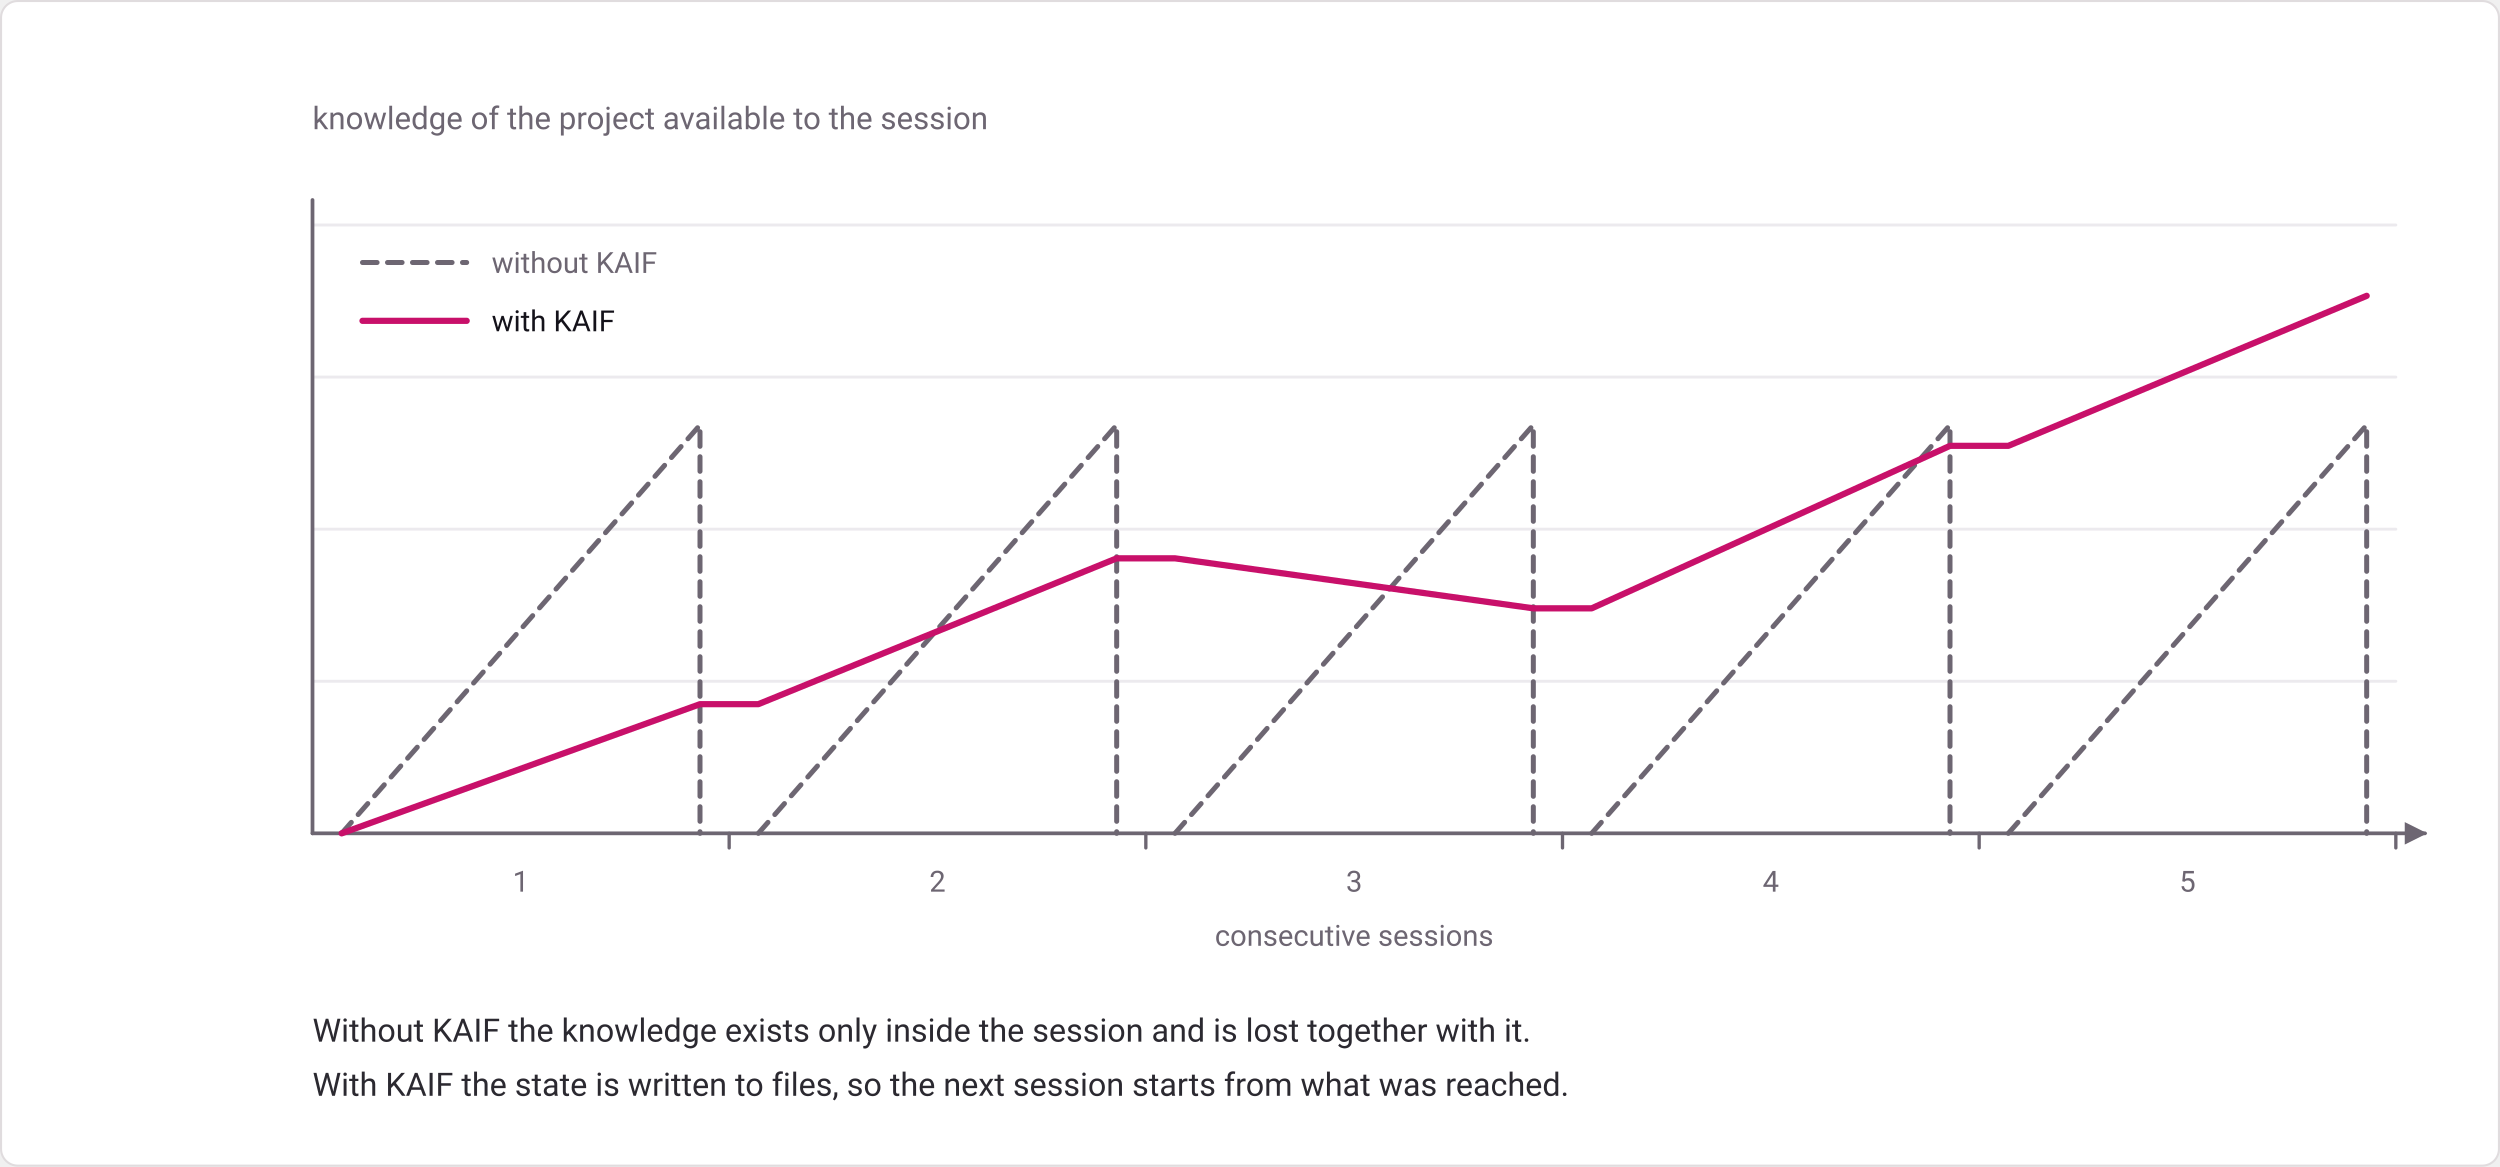
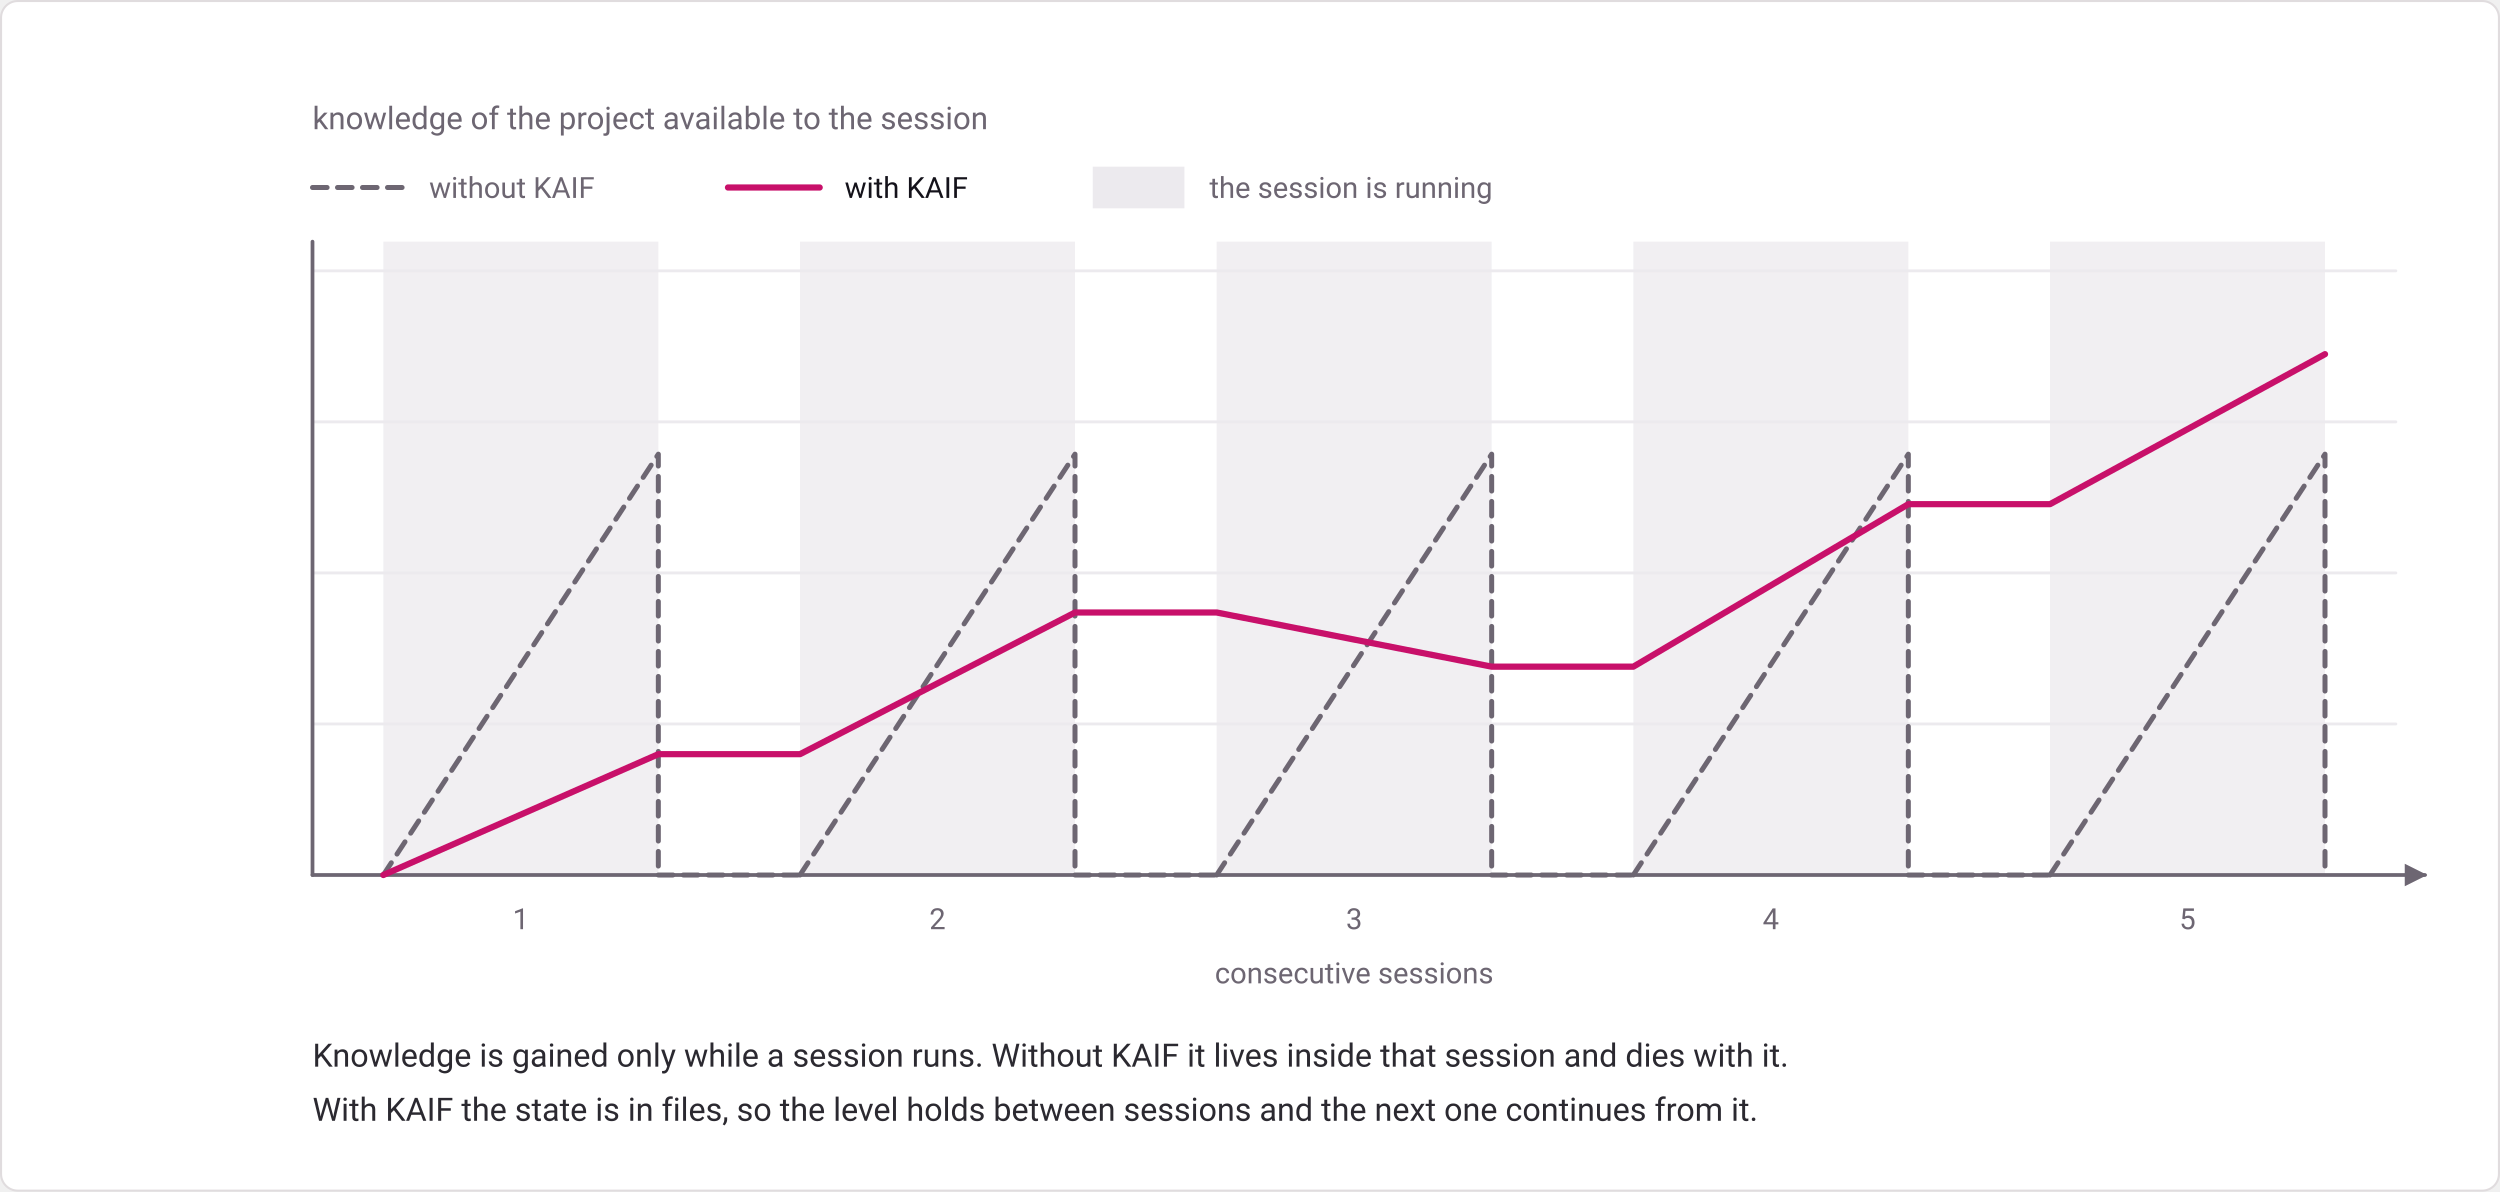
- <svg xmlns="http://www.w3.org/2000/svg" viewBox="0 0 1200 560" width="1200" height="560" role="img" aria-label="Without KAIF the knowledge exists only inside the session and is lost together with it. With KAIF the state is written to files, so the next session starts from what was reached.">
+ <svg xmlns="http://www.w3.org/2000/svg" viewBox="0 0 1200 572" width="1200" height="572" role="img" aria-label="Knowledge is gained only while a session runs. Without KAIF it lives inside that session and dies with it. With KAIF the state is in files, so the level holds between sessions and the next one continues from it.">
  <defs>
    <marker id="a" viewBox="0 0 10 10" refX="9" refY="5" markerWidth="6" markerHeight="6" orient="auto-start-reverse">
      <path d="M0 0 L10 5 L0 10 z" fill="#14121a" />
    </marker>
    <marker id="b" viewBox="0 0 10 10" refX="9" refY="5" markerWidth="6" markerHeight="6" orient="auto-start-reverse">
      <path d="M0 0 L10 5 L0 10 z" fill="#c8106a" />
    </marker>
    <marker id="c" viewBox="0 0 10 10" refX="9" refY="5" markerWidth="6" markerHeight="6" orient="auto-start-reverse">
      <path d="M0 0 L10 5 L0 10 z" fill="#6d6672" />
    </marker>
  </defs>
-   <rect x="0.5" y="0.5" width="1199" height="559" rx="8" fill="#ffffff" stroke="#e0dcde" stroke-width="1" />
+   <rect x="0.5" y="0.5" width="1199" height="571" rx="8" fill="#ffffff" stroke="#e0dcde" stroke-width="1" />
  <text x="150" y="62" text-anchor="start" font-family="system-ui,-apple-system,&quot;Segoe UI&quot;,Roboto,Helvetica,Arial,sans-serif" font-size="15" font-weight="400" fill="#6d6672">knowledge of the project available to the session</text>
-   <path d="M150 108 L1150 108" fill="none" stroke="#eceaee" stroke-width="1.4" stroke-linecap="round" stroke-linejoin="round" />
-   <path d="M150 181 L1150 181" fill="none" stroke="#eceaee" stroke-width="1.4" stroke-linecap="round" stroke-linejoin="round" />
-   <path d="M150 254 L1150 254" fill="none" stroke="#eceaee" stroke-width="1.4" stroke-linecap="round" stroke-linejoin="round" />
-   <path d="M150 327 L1150 327" fill="none" stroke="#eceaee" stroke-width="1.4" stroke-linecap="round" stroke-linejoin="round" />
-   <path d="M150 400 L1150 400" fill="none" stroke="#eceaee" stroke-width="1.4" stroke-linecap="round" stroke-linejoin="round" />
-   <path d="M150 96 L150 400" fill="none" stroke="#6d6672" stroke-width="1.8" stroke-linecap="round" stroke-linejoin="round" />
-   <path d="M150 400 L1164 400" fill="none" stroke="#6d6672" stroke-width="1.8" stroke-linecap="round" stroke-linejoin="round" marker-end="url(#c)" />
-   <path d="M350 400 L350 407" fill="none" stroke="#6d6672" stroke-width="1.6" stroke-linecap="round" stroke-linejoin="round" />
-   <text x="250" y="428" text-anchor="middle" font-family="system-ui,-apple-system,&quot;Segoe UI&quot;,Roboto,Helvetica,Arial,sans-serif" font-size="14" font-weight="400" fill="#6d6672">1</text>
-   <path d="M550 400 L550 407" fill="none" stroke="#6d6672" stroke-width="1.6" stroke-linecap="round" stroke-linejoin="round" />
-   <text x="450" y="428" text-anchor="middle" font-family="system-ui,-apple-system,&quot;Segoe UI&quot;,Roboto,Helvetica,Arial,sans-serif" font-size="14" font-weight="400" fill="#6d6672">2</text>
-   <path d="M750 400 L750 407" fill="none" stroke="#6d6672" stroke-width="1.6" stroke-linecap="round" stroke-linejoin="round" />
-   <text x="650" y="428" text-anchor="middle" font-family="system-ui,-apple-system,&quot;Segoe UI&quot;,Roboto,Helvetica,Arial,sans-serif" font-size="14" font-weight="400" fill="#6d6672">3</text>
-   <path d="M950 400 L950 407" fill="none" stroke="#6d6672" stroke-width="1.6" stroke-linecap="round" stroke-linejoin="round" />
-   <text x="850" y="428" text-anchor="middle" font-family="system-ui,-apple-system,&quot;Segoe UI&quot;,Roboto,Helvetica,Arial,sans-serif" font-size="14" font-weight="400" fill="#6d6672">4</text>
-   <path d="M1150 400 L1150 407" fill="none" stroke="#6d6672" stroke-width="1.6" stroke-linecap="round" stroke-linejoin="round" />
-   <text x="1050" y="428" text-anchor="middle" font-family="system-ui,-apple-system,&quot;Segoe UI&quot;,Roboto,Helvetica,Arial,sans-serif" font-size="14" font-weight="400" fill="#6d6672">5</text>
-   <text x="650" y="454" text-anchor="middle" font-family="system-ui,-apple-system,&quot;Segoe UI&quot;,Roboto,Helvetica,Arial,sans-serif" font-size="14" font-weight="400" fill="#6d6672">consecutive sessions</text>
-   <path d="M164 400 L336 204 L336 400 M364 400 L536 204 L536 400 M564 400 L736 204 L736 400 M764 400 L936 204 L936 400 M964 400 L1136 204 L1136 400" fill="none" stroke="#6d6672" stroke-width="2.4" stroke-linecap="round" stroke-linejoin="round" stroke-dasharray="7 5" />
-   <path d="M164 400 L336 338 L364 338 L536 268 L564 268 L736 292 L764 292 L936 214 L964 214 L1136 142" fill="none" stroke="#c8106a" stroke-width="3" stroke-linecap="round" stroke-linejoin="round" />
-   <path d="M174 126 L224 126" fill="none" stroke="#6d6672" stroke-width="2.4" stroke-linecap="round" stroke-linejoin="round" stroke-dasharray="7 5" />
-   <text x="236" y="131" text-anchor="start" font-family="system-ui,-apple-system,&quot;Segoe UI&quot;,Roboto,Helvetica,Arial,sans-serif" font-size="14" font-weight="400" fill="#6d6672">without KAIF</text>
-   <path d="M174 154 L224 154" fill="none" stroke="#c8106a" stroke-width="3" stroke-linecap="round" stroke-linejoin="round" />
-   <text x="236" y="159" text-anchor="start" font-family="system-ui,-apple-system,&quot;Segoe UI&quot;,Roboto,Helvetica,Arial,sans-serif" font-size="14" font-weight="400" fill="#14121a">with KAIF</text>
-   <text x="150" y="500" text-anchor="start" font-family="system-ui,-apple-system,&quot;Segoe UI&quot;,Roboto,Helvetica,Arial,sans-serif" font-size="15.5" font-weight="400" fill="#14121a" opacity="0.9">Without KAIF the knowledge exists only inside the session and is lost together with it.</text>
-   <text x="150" y="526" text-anchor="start" font-family="system-ui,-apple-system,&quot;Segoe UI&quot;,Roboto,Helvetica,Arial,sans-serif" font-size="15.5" font-weight="400" fill="#14121a" opacity="0.9">With KAIF the state is written to files, so the next session starts from what was reached.</text>
+   <rect x="184" y="116" width="132" height="304" fill="#eceaee" opacity="0.75" />
+   <rect x="384" y="116" width="132" height="304" fill="#eceaee" opacity="0.75" />
+   <rect x="584" y="116" width="132" height="304" fill="#eceaee" opacity="0.75" />
+   <rect x="784" y="116" width="132" height="304" fill="#eceaee" opacity="0.75" />
+   <rect x="984" y="116" width="132" height="304" fill="#eceaee" opacity="0.75" />
+   <path d="M150 130 L1150 130" fill="none" stroke="#eceaee" stroke-width="1.4" stroke-linecap="round" stroke-linejoin="round" />
+   <path d="M150 202.5 L1150 202.5" fill="none" stroke="#eceaee" stroke-width="1.4" stroke-linecap="round" stroke-linejoin="round" />
+   <path d="M150 275 L1150 275" fill="none" stroke="#eceaee" stroke-width="1.4" stroke-linecap="round" stroke-linejoin="round" />
+   <path d="M150 347.5 L1150 347.5" fill="none" stroke="#eceaee" stroke-width="1.4" stroke-linecap="round" stroke-linejoin="round" />
+   <path d="M150 420 L1150 420" fill="none" stroke="#eceaee" stroke-width="1.4" stroke-linecap="round" stroke-linejoin="round" />
+   <path d="M150 116 L150 420" fill="none" stroke="#6d6672" stroke-width="1.8" stroke-linecap="round" stroke-linejoin="round" />
+   <path d="M150 420 L1164 420" fill="none" stroke="#6d6672" stroke-width="1.8" stroke-linecap="round" stroke-linejoin="round" marker-end="url(#c)" />
+   <text x="250" y="446" text-anchor="middle" font-family="system-ui,-apple-system,&quot;Segoe UI&quot;,Roboto,Helvetica,Arial,sans-serif" font-size="14" font-weight="400" fill="#6d6672">1</text>
+   <text x="450" y="446" text-anchor="middle" font-family="system-ui,-apple-system,&quot;Segoe UI&quot;,Roboto,Helvetica,Arial,sans-serif" font-size="14" font-weight="400" fill="#6d6672">2</text>
+   <text x="650" y="446" text-anchor="middle" font-family="system-ui,-apple-system,&quot;Segoe UI&quot;,Roboto,Helvetica,Arial,sans-serif" font-size="14" font-weight="400" fill="#6d6672">3</text>
+   <text x="850" y="446" text-anchor="middle" font-family="system-ui,-apple-system,&quot;Segoe UI&quot;,Roboto,Helvetica,Arial,sans-serif" font-size="14" font-weight="400" fill="#6d6672">4</text>
+   <text x="1050" y="446" text-anchor="middle" font-family="system-ui,-apple-system,&quot;Segoe UI&quot;,Roboto,Helvetica,Arial,sans-serif" font-size="14" font-weight="400" fill="#6d6672">5</text>
+   <text x="650" y="472" text-anchor="middle" font-family="system-ui,-apple-system,&quot;Segoe UI&quot;,Roboto,Helvetica,Arial,sans-serif" font-size="14" font-weight="400" fill="#6d6672">consecutive sessions</text>
+   <path d="M184 420 L316 218 L316 420 M316 420 L384 420 M384 420 L516 218 L516 420 M516 420 L584 420 M584 420 L716 218 L716 420 M716 420 L784 420 M784 420 L916 218 L916 420 M916 420 L984 420 M984 420 L1116 218 L1116 420" fill="none" stroke="#6d6672" stroke-width="2.4" stroke-linecap="round" stroke-linejoin="round" stroke-dasharray="7 5" />
+   <path d="M184 420 L316 362 L384 362 L516 294 L584 294 L716 320 L784 320 L916 242 L984 242 L1116 170" fill="none" stroke="#c8106a" stroke-width="3" stroke-linecap="round" stroke-linejoin="round" />
+   <path d="M150 90 L194 90" fill="none" stroke="#6d6672" stroke-width="2.4" stroke-linecap="round" stroke-linejoin="round" stroke-dasharray="7 5" />
+   <text x="206" y="95" text-anchor="start" font-family="system-ui,-apple-system,&quot;Segoe UI&quot;,Roboto,Helvetica,Arial,sans-serif" font-size="14" font-weight="400" fill="#6d6672">without KAIF</text>
+   <path d="M349.44 90 L393.44 90" fill="none" stroke="#c8106a" stroke-width="3" stroke-linecap="round" stroke-linejoin="round" />
+   <text x="405.44" y="95" text-anchor="start" font-family="system-ui,-apple-system,&quot;Segoe UI&quot;,Roboto,Helvetica,Arial,sans-serif" font-size="14" font-weight="400" fill="#14121a">with KAIF</text>
+   <rect x="524.52" y="80" width="44" height="20" fill="#eceaee" />
+   <text x="580.52" y="95" text-anchor="start" font-family="system-ui,-apple-system,&quot;Segoe UI&quot;,Roboto,Helvetica,Arial,sans-serif" font-size="14" font-weight="400" fill="#6d6672">the session is running</text>
+   <text x="150" y="512" text-anchor="start" font-family="system-ui,-apple-system,&quot;Segoe UI&quot;,Roboto,Helvetica,Arial,sans-serif" font-size="15.5" font-weight="400" fill="#14121a" opacity="0.9">Knowledge is gained only while a session runs. Without KAIF it lives inside that session and dies with it.</text>
+   <text x="150" y="538" text-anchor="start" font-family="system-ui,-apple-system,&quot;Segoe UI&quot;,Roboto,Helvetica,Arial,sans-serif" font-size="15.5" font-weight="400" fill="#14121a" opacity="0.9">With KAIF the state is in files, so the level holds between sessions and the next one continues from it.</text>
</svg>
